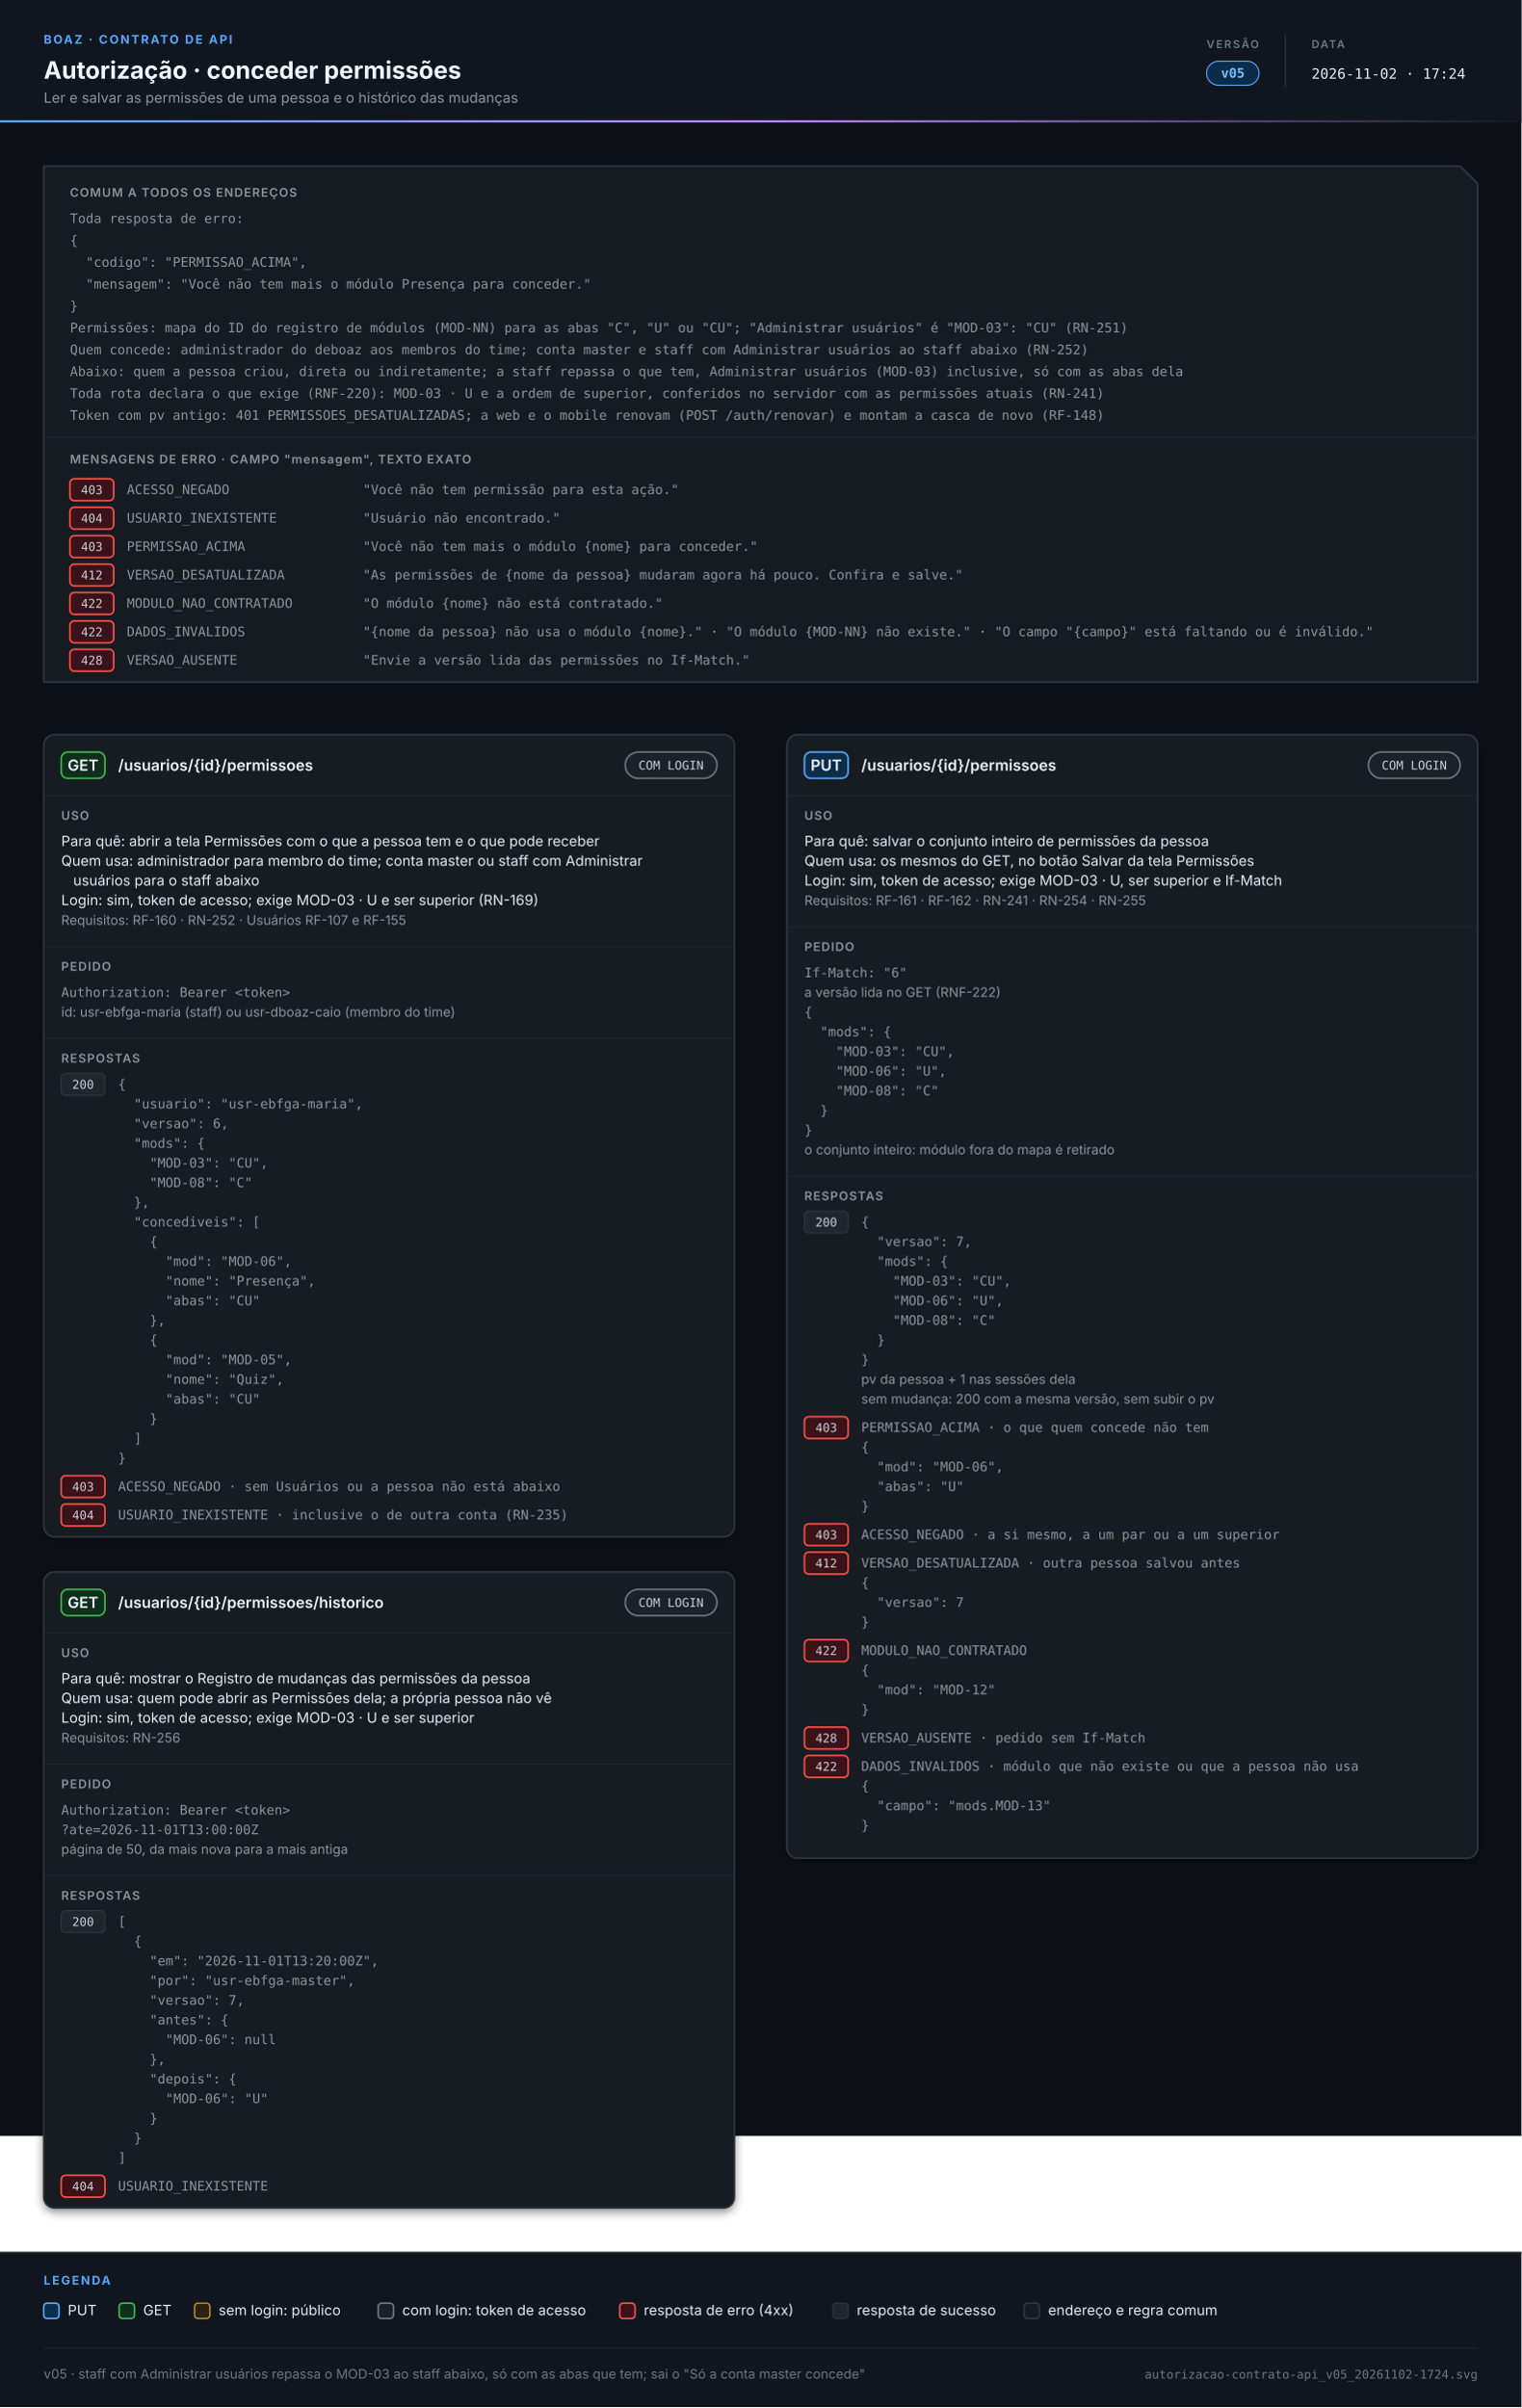
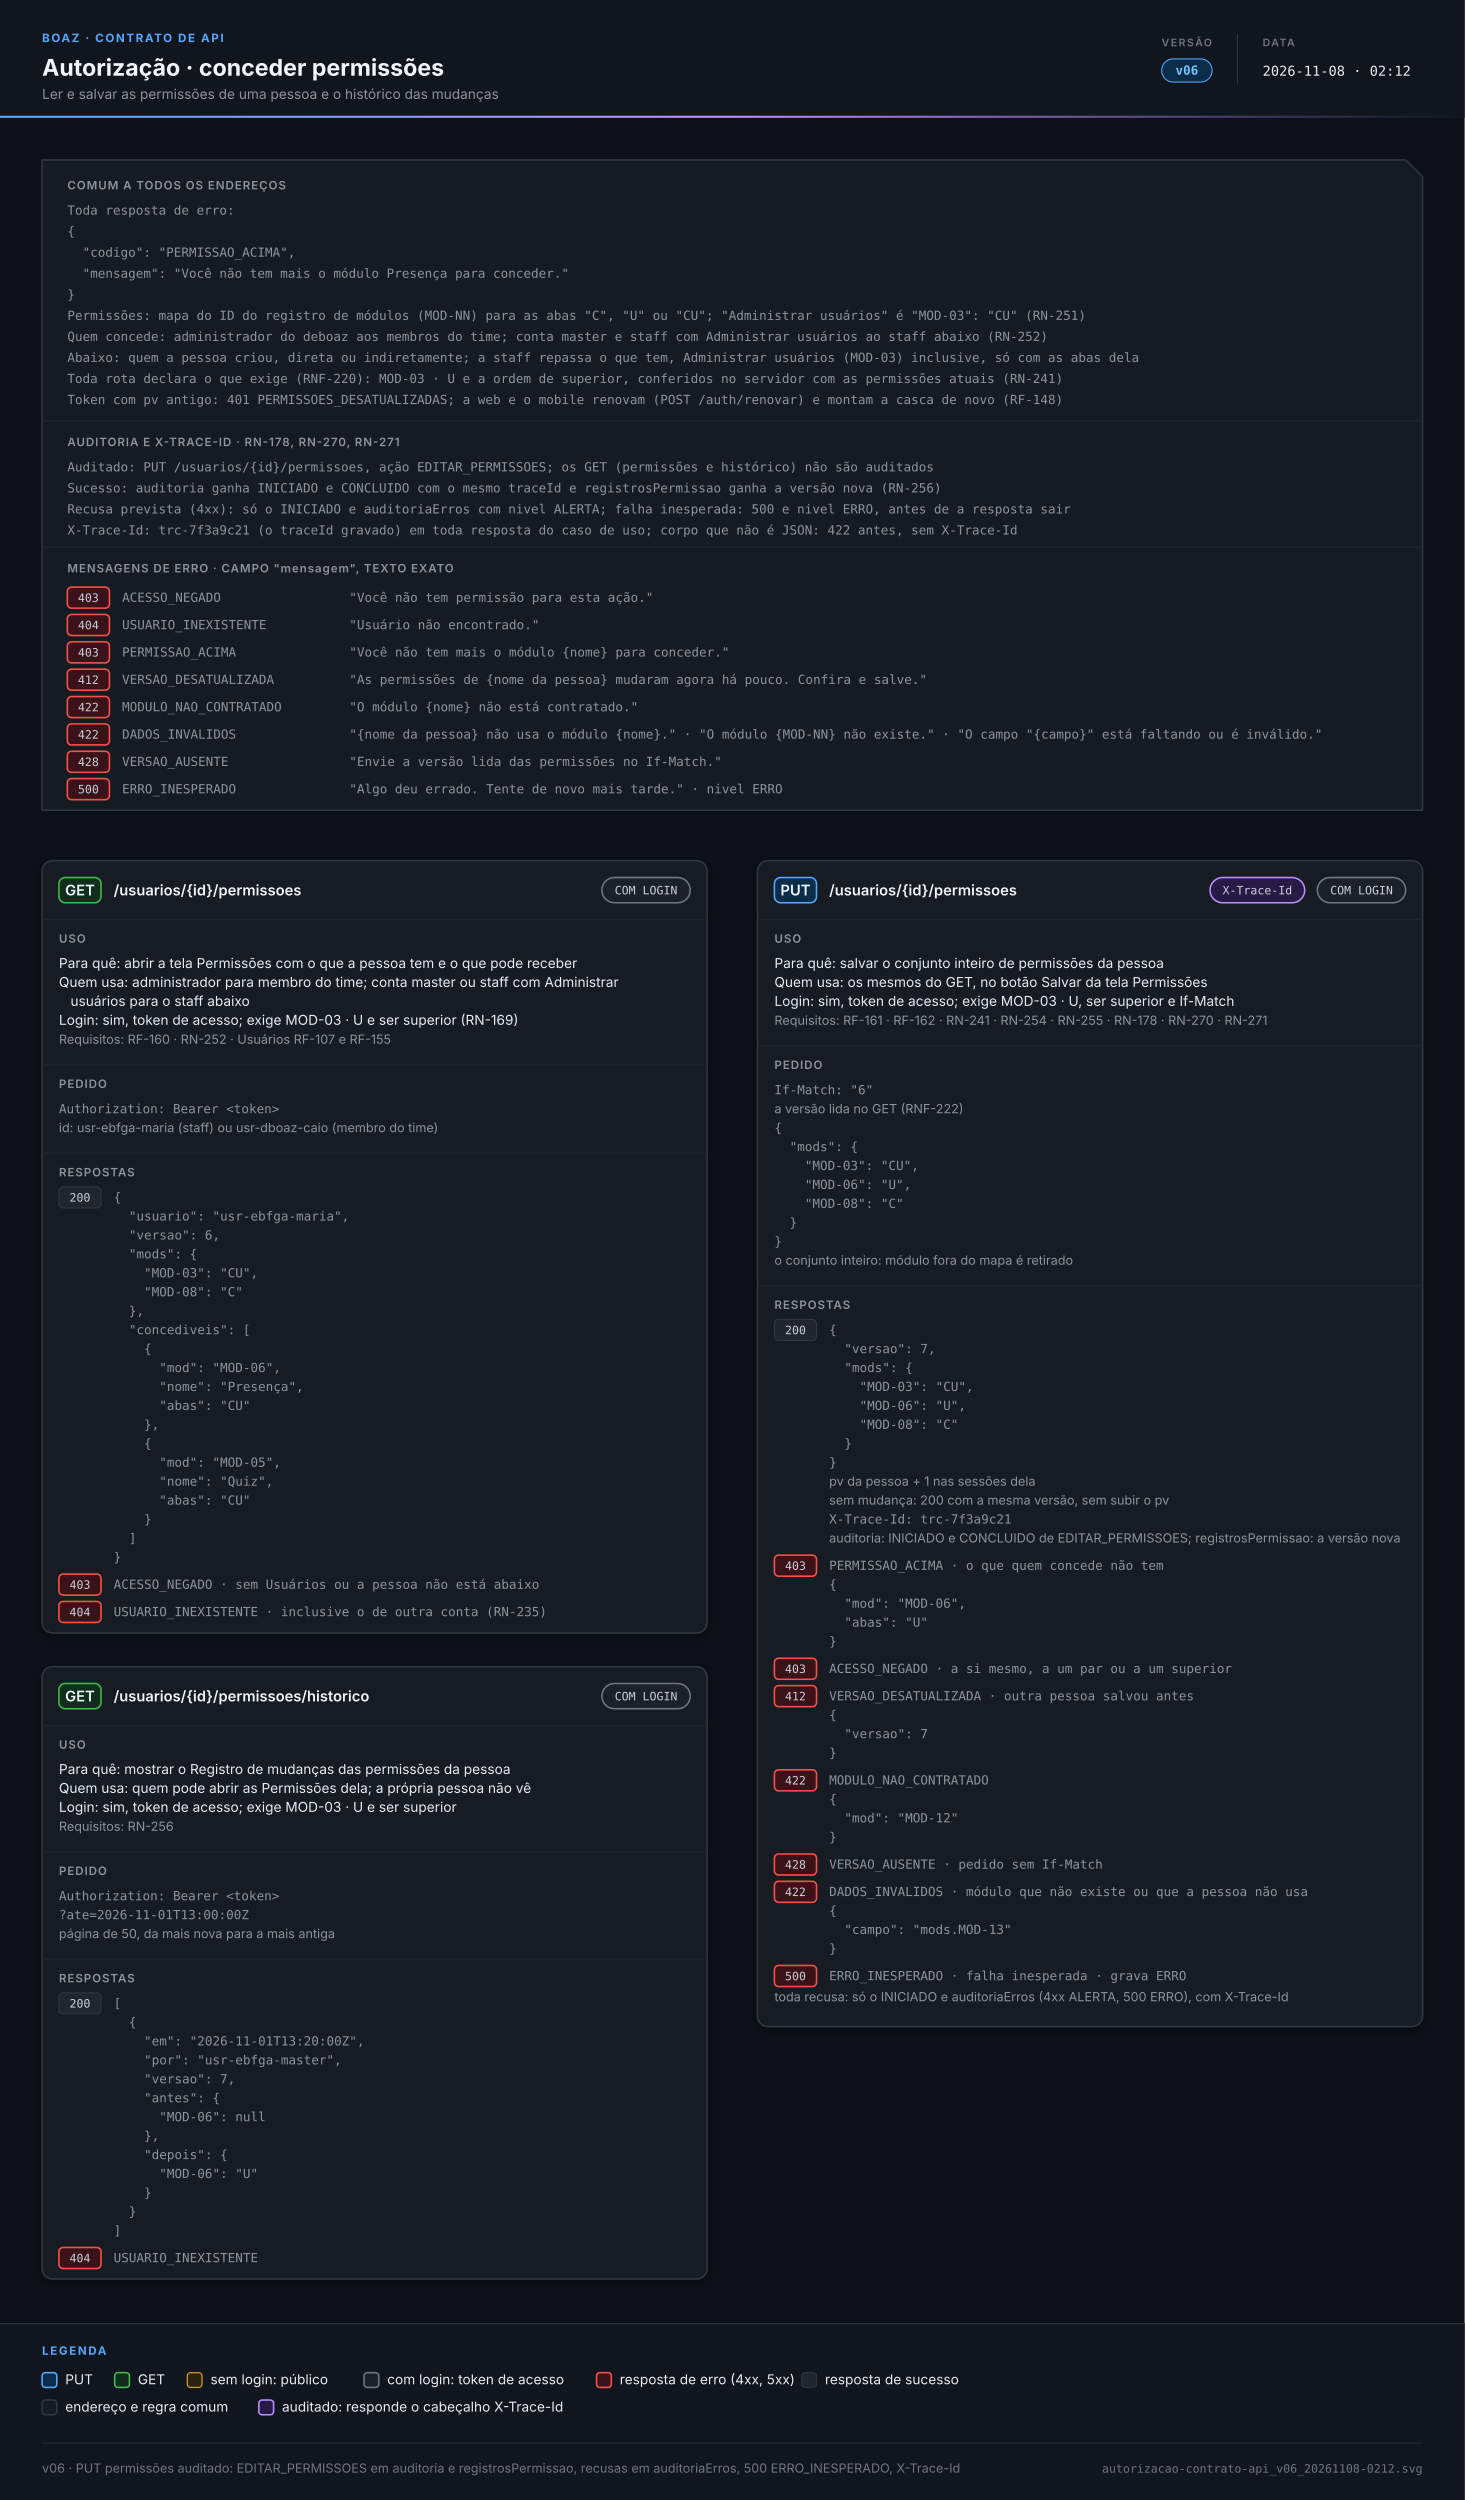
- <svg xmlns="http://www.w3.org/2000/svg" viewBox="0 0 1392 2202" width="1392" height="2202">
+ <svg xmlns="http://www.w3.org/2000/svg" viewBox="0 0 1392 2376" width="1392" height="2376">
  <style>
    /* ── base ─────────────────────────────────────────── */
    .bg            { fill: #0d1117; }
    :root          { background: #0d1117; } /* aberto sozinho no navegador, o fundo escuro cobre a janela toda */
    text           { font-family: Inter, "Segoe UI", Roboto, "Helvetica Neue", Helvetica, Arial, sans-serif; font-size: 13px; fill: #e6edf3; }
    .title         { font-size: 22px; font-weight: 700; fill: #f0f6fc; }
    .subtitle      { font-size: 13px; fill: #8b949e; }
    .section       { font-size: 12px; font-weight: 700; letter-spacing: 0.12em; fill: #58a6ff; }
    .label         { font-size: 13px; fill: #e6edf3; }
    .label-strong  { font-size: 14px; font-weight: 600; fill: #f0f6fc; }
    .label-underline { text-decoration: underline; }
    .muted         { font-size: 12px; fill: #8b949e; }
    .mono          { font-family: "JetBrains Mono", "SF Mono", Menlo, Consolas, monospace; font-size: 12px; fill: #8b949e; }
    .divider       { stroke: #21262d; stroke-width: 1; }
    .panel         { fill: #10151c; stroke: #21262d; stroke-width: 1; }

    /* ── nós: uma cor por papel, no máximo 4 por diagrama ── */
    .node          { fill: #161b22; stroke: #30363d; stroke-width: 1.5; }
    .node-face     { fill: #21262d; stroke: #30363d; stroke-width: 1.5; stroke-linejoin: round; }
    .node-blue     { fill: #0c2d4a; stroke: #58a6ff; stroke-width: 1.5; }
    .node-green    { fill: #0f2e1b; stroke: #3fb950; stroke-width: 1.5; }
    .node-purple   { fill: #271a45; stroke: #bc8cff; stroke-width: 1.5; }
    .node-orange   { fill: #3a2410; stroke: #f0883e; stroke-width: 1.5; }
    .node-red      { fill: #3b1219; stroke: #f85149; stroke-width: 1.5; }
    .node-external { fill: #1c2128; stroke: #6e7681; stroke-width: 1.5; }

    /* ── fronteiras (conta, região, rede, módulo) ─────── */
    .boundary       { fill: #161b22; fill-opacity: 0.35; stroke: #484f58; stroke-width: 1.2; stroke-dasharray: 6 4; }
    .boundary-label { font-size: 11px; font-weight: 600; letter-spacing: 0.08em; fill: #8b949e; }

    /* ── arestas e comunicação ─────────────────────────── */
    .edge          { fill: none; stroke: #8b949e; stroke-width: 1.5; }
    .edge-accent   { fill: none; stroke: #58a6ff; stroke-width: 1.8; }
    .edge-async    { stroke-dasharray: 6 4; }
    .edge-data     { stroke-dasharray: 1 5; stroke-linecap: round; stroke-width: 2.2; }
    .edge-label-bg { fill: #0d1117; }
    .arrow-head    { fill: #8b949e; }
    .arrow-accent  { fill: #58a6ff; }
    .lifeline      { stroke: #30363d; stroke-width: 1.2; stroke-dasharray: 4 4; }
    .chip          { fill: #21262d; stroke: #30363d; stroke-width: 1; }
    .chip-text     { font-family: "JetBrains Mono", "SF Mono", Menlo, Consolas, monospace; font-size: 11px; fill: #c9d1d9; }

    /* ── ícones neutros (#ic-*, #uml-*) ───────────────── */
    .ico           { fill: none; stroke: #c9d1d9; stroke-width: 1.5; stroke-linecap: round; stroke-linejoin: round; }
    .ico-fill      { fill: #c9d1d9; }
    .ico-solid     { fill: #161b22; stroke: #c9d1d9; stroke-width: 1.5; stroke-linejoin: round; }

    /* ── notação UML ───────────────────────────────────── */
    .ink           { fill: #e6edf3; }
    .ink-ring      { fill: none; stroke: #e6edf3; stroke-width: 1.5; }
    .node-note     { fill: #2b2311; stroke: #d29922; stroke-width: 1.2; }
    .uml-keyword   { font-size: 11px; font-style: italic; fill: #8b949e; }
    .activation    { fill: #21262d; stroke: #8b949e; stroke-width: 1.2; }
    .frame-tag     { fill: #21262d; stroke: #484f58; stroke-width: 1.2; }
    .frame-op      { font-size: 11px; font-weight: 700; fill: #c9d1d9; }
    .arrow-open    { fill: none; stroke: #8b949e; stroke-width: 1.4; stroke-linejoin: round; }
    .arrow-hollow  { fill: #0d1117; stroke: #8b949e; stroke-width: 1.2; stroke-linejoin: round; }

    /* ── marca d'água: topo e rodapé (seção 7) ────────── */
    .wm-band       { fill: #11161e; }
    .wm-accent     { fill: url(#marca-acento); }
    .wm-sep        { stroke: #30363d; stroke-width: 1; }
    .wm-frame      { fill: none; stroke: #30363d; stroke-width: 1; }
    .wm-eyebrow    { font-size: 11px; font-weight: 700; letter-spacing: 0.14em; fill: #58a6ff; }
    .wm-meta-label { font-size: 10px; font-weight: 600; letter-spacing: 0.14em; fill: #6e7681; }
    .wm-meta-value { font-family: "JetBrains Mono", "SF Mono", Menlo, Consolas, monospace; font-size: 13px; fill: #e6edf3; }
    .wm-badge      { fill: #0c2d4a; stroke: #58a6ff; stroke-width: 1; }
    .wm-badge-text { font-family: "JetBrains Mono", "SF Mono", Menlo, Consolas, monospace; font-size: 12px; font-weight: 700; fill: #79c0ff; }
    .wm-file       { font-family: "JetBrains Mono", "SF Mono", Menlo, Consolas, monospace; font-size: 11px; fill: #6e7681; }
    .footer        { font-size: 12px; fill: #6e7681; }
  </style>
  <defs>
    <filter id="sombra" x="-10%" y="-10%" width="120%" height="140%">
      <feDropShadow dx="0" dy="3" stdDeviation="4" flood-color="#000000" flood-opacity="0.45" />
    </filter>
    <linearGradient id="marca-acento" x1="0" y1="0" x2="1" y2="0">
      <stop offset="0" stop-color="#58a6ff" />
      <stop offset="0.5" stop-color="#bc8cff" />
      <stop offset="1" stop-color="#bc8cff" stop-opacity="0" />
    </linearGradient>
  </defs>
-   <rect class="bg" x="0" y="0" width="1392" height="1954" />
+   <rect class="bg" x="0" y="0" width="1392" height="2376" />
  <g id="marca-topo">
    <rect class="wm-band" x="0" y="0" width="1392" height="112" />
    <rect class="wm-accent" x="0" y="110" width="1392" height="2" />
    <text class="wm-eyebrow" x="40" y="40">BOAZ · CONTRATO DE API</text>
    <text class="title" x="40" y="72">Autorização · conceder permissões</text>
    <text class="subtitle" x="40" y="94">Ler e salvar as permissões de uma pessoa e o histórico das mudanças</text>
    <text class="wm-meta-label" x="1104" y="44">VERSÃO</text>
    <rect class="wm-badge" x="1104" y="56" width="48" height="22" rx="11" />
-     <text class="wm-badge-text" x="1128" y="71" text-anchor="middle">v05</text>
+     <text class="wm-badge-text" x="1128" y="71" text-anchor="middle">v06</text>
    <line class="wm-sep" x1="1176" y1="32" x2="1176" y2="80" />
    <text class="wm-meta-label" x="1200" y="44">DATA</text>
-     <text class="wm-meta-value" x="1200" y="72">2026-11-02 · 17:24</text>
+     <text class="wm-meta-value" x="1200" y="72">2026-11-08 · 02:12</text>
  </g>
  <g id="comum">
-     <path class="node" d="M40,152 H1336 L1352,168 V624 H40 Z" />
+     <path class="node" d="M40,152 H1336 L1352,168 V770 H40 Z" />
    <text class="boundary-label" x="64" y="180">COMUM A TODOS OS ENDEREÇOS</text>
    <text class="mono" x="64" y="204">Toda resposta de erro:</text>
    <text class="mono" x="64" y="224">{</text>
    <text class="mono" x="64" y="244" xml:space="preserve">  "codigo": "PERMISSAO_ACIMA",</text>
    <text class="mono" x="64" y="264" xml:space="preserve">  "mensagem": "Você não tem mais o módulo Presença para conceder."</text>
    <text class="mono" x="64" y="284">}</text>
    <text class="mono" x="64" y="304">Permissões: mapa do ID do registro de módulos (MOD-NN) para as abas "C", "U" ou "CU"; "Administrar usuários" é "MOD-03": "CU" (RN-251)</text>
    <text class="mono" x="64" y="324">Quem concede: administrador do deboaz aos membros do time; conta master e staff com Administrar usuários ao staff abaixo (RN-252)</text>
    <text class="mono" x="64" y="344">Abaixo: quem a pessoa criou, direta ou indiretamente; a staff repassa o que tem, Administrar usuários (MOD-03) inclusive, só com as abas dela</text>
    <text class="mono" x="64" y="364">Toda rota declara o que exige (RNF-220): MOD-03 · U e a ordem de superior, conferidos no servidor com as permissões atuais (RN-241)</text>
    <text class="mono" x="64" y="384">Token com pv antigo: 401 PERMISSOES_DESATUALIZADAS; a web e o mobile renovam (POST /auth/renovar) e montam a casca de novo (RF-148)</text>
    <line class="divider" x1="40" y1="400" x2="1352" y2="400" />
-     <text class="boundary-label" x="64" y="424">MENSAGENS DE ERRO · CAMPO "mensagem", TEXTO EXATO</text>
-     <rect class="node-red" x="64" y="438" width="40" height="20" rx="4" />
-     <text class="chip-text" x="84" y="452" text-anchor="middle">403</text>
-     <text class="mono" x="116" y="452">ACESSO_NEGADO</text>
-     <text class="mono" x="332" y="452">"Você não tem permissão para esta ação."</text>
-     <rect class="node-red" x="64" y="464" width="40" height="20" rx="4" />
-     <text class="chip-text" x="84" y="478" text-anchor="middle">404</text>
-     <text class="mono" x="116" y="478">USUARIO_INEXISTENTE</text>
-     <text class="mono" x="332" y="478">"Usuário não encontrado."</text>
-     <rect class="node-red" x="64" y="490" width="40" height="20" rx="4" />
-     <text class="chip-text" x="84" y="504" text-anchor="middle">403</text>
-     <text class="mono" x="116" y="504">PERMISSAO_ACIMA</text>
-     <text class="mono" x="332" y="504">"Você não tem mais o módulo {nome} para conceder."</text>
-     <rect class="node-red" x="64" y="516" width="40" height="20" rx="4" />
-     <text class="chip-text" x="84" y="530" text-anchor="middle">412</text>
-     <text class="mono" x="116" y="530">VERSAO_DESATUALIZADA</text>
-     <text class="mono" x="332" y="530">"As permissões de {nome da pessoa} mudaram agora há pouco. Confira e salve."</text>
-     <rect class="node-red" x="64" y="542" width="40" height="20" rx="4" />
-     <text class="chip-text" x="84" y="556" text-anchor="middle">422</text>
-     <text class="mono" x="116" y="556">MODULO_NAO_CONTRATADO</text>
-     <text class="mono" x="332" y="556">"O módulo {nome} não está contratado."</text>
-     <rect class="node-red" x="64" y="568" width="40" height="20" rx="4" />
-     <text class="chip-text" x="84" y="582" text-anchor="middle">422</text>
-     <text class="mono" x="116" y="582">DADOS_INVALIDOS</text>
-     <text class="mono" x="332" y="582">"{nome da pessoa} não usa o módulo {nome}." · "O módulo {MOD-NN} não existe." · "O campo "{campo}" está faltando ou é inválido."</text>
-     <rect class="node-red" x="64" y="594" width="40" height="20" rx="4" />
-     <text class="chip-text" x="84" y="608" text-anchor="middle">428</text>
-     <text class="mono" x="116" y="608">VERSAO_AUSENTE</text>
-     <text class="mono" x="332" y="608">"Envie a versão lida das permissões no If-Match."</text>
+     <text class="boundary-label" x="64" y="544">MENSAGENS DE ERRO · CAMPO "mensagem", TEXTO EXATO</text>
+     <text class="boundary-label" x="64" y="424">AUDITORIA E X-TRACE-ID · RN-178, RN-270, RN-271</text>
+     <text class="mono" x="64" y="448">Auditado: PUT /usuarios/{id}/permissoes, ação EDITAR_PERMISSOES; os GET (permissões e histórico) não são auditados</text>
+     <text class="mono" x="64" y="468">Sucesso: auditoria ganha INICIADO e CONCLUIDO com o mesmo traceId e registrosPermissao ganha a versão nova (RN-256)</text>
+     <text class="mono" x="64" y="488">Recusa prevista (4xx): só o INICIADO e auditoriaErros com nivel ALERTA; falha inesperada: 500 e nivel ERRO, antes de a resposta sair</text>
+     <text class="mono" x="64" y="508">X-Trace-Id: trc-7f3a9c21 (o traceId gravado) em toda resposta do caso de uso; corpo que não é JSON: 422 antes, sem X-Trace-Id</text>
+     <line class="divider" x1="40" y1="520" x2="1352" y2="520" />
+     <rect class="node-red" x="64" y="558" width="40" height="20" rx="4" />
+     <text class="chip-text" x="84" y="572" text-anchor="middle">403</text>
+     <text class="mono" x="116" y="572">ACESSO_NEGADO</text>
+     <text class="mono" x="332" y="572">"Você não tem permissão para esta ação."</text>
+     <rect class="node-red" x="64" y="584" width="40" height="20" rx="4" />
+     <text class="chip-text" x="84" y="598" text-anchor="middle">404</text>
+     <text class="mono" x="116" y="598">USUARIO_INEXISTENTE</text>
+     <text class="mono" x="332" y="598">"Usuário não encontrado."</text>
+     <rect class="node-red" x="64" y="610" width="40" height="20" rx="4" />
+     <text class="chip-text" x="84" y="624" text-anchor="middle">403</text>
+     <text class="mono" x="116" y="624">PERMISSAO_ACIMA</text>
+     <text class="mono" x="332" y="624">"Você não tem mais o módulo {nome} para conceder."</text>
+     <rect class="node-red" x="64" y="636" width="40" height="20" rx="4" />
+     <text class="chip-text" x="84" y="650" text-anchor="middle">412</text>
+     <text class="mono" x="116" y="650">VERSAO_DESATUALIZADA</text>
+     <text class="mono" x="332" y="650">"As permissões de {nome da pessoa} mudaram agora há pouco. Confira e salve."</text>
+     <rect class="node-red" x="64" y="662" width="40" height="20" rx="4" />
+     <text class="chip-text" x="84" y="676" text-anchor="middle">422</text>
+     <text class="mono" x="116" y="676">MODULO_NAO_CONTRATADO</text>
+     <text class="mono" x="332" y="676">"O módulo {nome} não está contratado."</text>
+     <rect class="node-red" x="64" y="688" width="40" height="20" rx="4" />
+     <text class="chip-text" x="84" y="702" text-anchor="middle">422</text>
+     <text class="mono" x="116" y="702">DADOS_INVALIDOS</text>
+     <text class="mono" x="332" y="702">"{nome da pessoa} não usa o módulo {nome}." · "O módulo {MOD-NN} não existe." · "O campo "{campo}" está faltando ou é inválido."</text>
+     <rect class="node-red" x="64" y="714" width="40" height="20" rx="4" />
+     <text class="chip-text" x="84" y="728" text-anchor="middle">428</text>
+     <text class="mono" x="116" y="728">VERSAO_AUSENTE</text>
+     <text class="mono" x="332" y="728">"Envie a versão lida das permissões no If-Match."</text>
+     <rect class="node-red" x="64" y="740" width="40" height="20" rx="4" />
+     <text class="chip-text" x="84" y="754" text-anchor="middle">500</text>
+     <text class="mono" x="116" y="754">ERRO_INESPERADO</text>
+     <text class="mono" x="332" y="754">"Algo deu errado. Tente de novo mais tarde." · nivel ERRO</text>
  </g>
-   <g id="enderecos" transform="translate(0,248)">
+   <g id="enderecos" transform="translate(0,394)">
    <g id="ep-get-usuarios-id-permissoes">
      <g filter="url(#sombra)">
        <rect class="node" x="40" y="424" width="632" height="734" rx="10" />
      </g>
      <rect class="node-green" x="56" y="440" width="40" height="24" rx="6" />
      <text class="label-strong" x="76.0" y="457" text-anchor="middle">GET</text>
      <text class="label-strong" x="108" y="457">/usuarios/{id}/permissoes</text>
      <rect class="node-external" x="572" y="440" width="84" height="24" rx="12" />
      <text class="chip-text" x="614.0" y="456" text-anchor="middle">COM LOGIN</text>
      <line class="divider" x1="40" y1="480" x2="672" y2="480" />
      <text class="boundary-label" x="56" y="502">USO</text>
      <text class="label" x="56" y="526">Para quê: abrir a tela Permissões com o que a pessoa tem e o que pode receber</text>
      <text class="label" x="56" y="544">Quem usa: administrador para membro do time; conta master ou staff com Administrar</text>
      <text class="label" x="56" y="562" xml:space="preserve">   usuários para o staff abaixo</text>
      <text class="label" x="56" y="580">Login: sim, token de acesso; exige MOD-03 · U e ser superior (RN-169)</text>
      <text class="muted" x="56" y="598">Requisitos: RF-160 · RN-252 · Usuários RF-107 e RF-155</text>
      <line class="divider" x1="40" y1="618" x2="672" y2="618" />
      <text class="boundary-label" x="56" y="640">PEDIDO</text>
      <text class="mono" x="56" y="664">Authorization: Bearer &lt;token&gt;</text>
      <text class="muted" x="56" y="682">id: usr-ebfga-maria (staff) ou usr-dboaz-caio (membro do time)</text>
      <line class="divider" x1="40" y1="702" x2="672" y2="702" />
      <text class="boundary-label" x="56" y="724">RESPOSTAS</text>
      <rect class="chip" x="56" y="734" width="40" height="20" rx="4" />
      <text class="chip-text" x="76" y="748" text-anchor="middle">200</text>
      <text class="mono" x="108" y="748">{</text>
      <text class="mono" x="108" y="766" xml:space="preserve">  "usuario": "usr-ebfga-maria",</text>
      <text class="mono" x="108" y="784" xml:space="preserve">  "versao": 6,</text>
      <text class="mono" x="108" y="802" xml:space="preserve">  "mods": {</text>
      <text class="mono" x="108" y="820" xml:space="preserve">    "MOD-03": "CU",</text>
      <text class="mono" x="108" y="838" xml:space="preserve">    "MOD-08": "C"</text>
      <text class="mono" x="108" y="856" xml:space="preserve">  },</text>
      <text class="mono" x="108" y="874" xml:space="preserve">  "concediveis": [</text>
      <text class="mono" x="108" y="892" xml:space="preserve">    {</text>
      <text class="mono" x="108" y="910" xml:space="preserve">      "mod": "MOD-06",</text>
      <text class="mono" x="108" y="928" xml:space="preserve">      "nome": "Presença",</text>
      <text class="mono" x="108" y="946" xml:space="preserve">      "abas": "CU"</text>
      <text class="mono" x="108" y="964" xml:space="preserve">    },</text>
      <text class="mono" x="108" y="982" xml:space="preserve">    {</text>
      <text class="mono" x="108" y="1000" xml:space="preserve">      "mod": "MOD-05",</text>
      <text class="mono" x="108" y="1018" xml:space="preserve">      "nome": "Quiz",</text>
      <text class="mono" x="108" y="1036" xml:space="preserve">      "abas": "CU"</text>
      <text class="mono" x="108" y="1054" xml:space="preserve">    }</text>
      <text class="mono" x="108" y="1072" xml:space="preserve">  ]</text>
      <text class="mono" x="108" y="1090">}</text>
      <rect class="node-red" x="56" y="1102" width="40" height="20" rx="4" />
      <text class="chip-text" x="76" y="1116" text-anchor="middle">403</text>
      <text class="mono" x="108" y="1116">ACESSO_NEGADO · sem Usuários ou a pessoa não está abaixo</text>
      <rect class="node-red" x="56" y="1128" width="40" height="20" rx="4" />
      <text class="chip-text" x="76" y="1142" text-anchor="middle">404</text>
      <text class="mono" x="108" y="1142">USUARIO_INEXISTENTE · inclusive o de outra conta (RN-235)</text>
    </g>
    <g id="ep-put-usuarios-id-permissoes">
      <g filter="url(#sombra)">
-         <rect class="node" x="720" y="424" width="632" height="1028" rx="10" />
+         <rect class="node" x="720" y="424" width="632" height="1108" rx="10" />
      </g>
      <rect class="node-blue" x="736" y="440" width="40" height="24" rx="6" />
      <text class="label-strong" x="756.0" y="457" text-anchor="middle">PUT</text>
      <text class="label-strong" x="788" y="457">/usuarios/{id}/permissoes</text>
      <rect class="node-external" x="1252" y="440" width="84" height="24" rx="12" />
      <text class="chip-text" x="1294.0" y="456" text-anchor="middle">COM LOGIN</text>
+       <rect class="node-purple" x="1150" y="440" width="90" height="24" rx="12" />
+       <text class="chip-text" x="1195.0" y="456" text-anchor="middle">X-Trace-Id</text>
      <line class="divider" x1="720" y1="480" x2="1352" y2="480" />
      <text class="boundary-label" x="736" y="502">USO</text>
      <text class="label" x="736" y="526">Para quê: salvar o conjunto inteiro de permissões da pessoa</text>
      <text class="label" x="736" y="544">Quem usa: os mesmos do GET, no botão Salvar da tela Permissões</text>
      <text class="label" x="736" y="562">Login: sim, token de acesso; exige MOD-03 · U, ser superior e If-Match</text>
-       <text class="muted" x="736" y="580">Requisitos: RF-161 · RF-162 · RN-241 · RN-254 · RN-255</text>
+       <text class="muted" x="736" y="580">Requisitos: RF-161 · RF-162 · RN-241 · RN-254 · RN-255 · RN-178 · RN-270 · RN-271</text>
      <line class="divider" x1="720" y1="600" x2="1352" y2="600" />
      <text class="boundary-label" x="736" y="622">PEDIDO</text>
      <text class="mono" x="736" y="646">If-Match: "6"</text>
      <text class="muted" x="736" y="664">a versão lida no GET (RNF-222)</text>
      <text class="mono" x="736" y="682">{</text>
      <text class="mono" x="736" y="700" xml:space="preserve">  "mods": {</text>
      <text class="mono" x="736" y="718" xml:space="preserve">    "MOD-03": "CU",</text>
      <text class="mono" x="736" y="736" xml:space="preserve">    "MOD-06": "U",</text>
      <text class="mono" x="736" y="754" xml:space="preserve">    "MOD-08": "C"</text>
      <text class="mono" x="736" y="772" xml:space="preserve">  }</text>
      <text class="mono" x="736" y="790">}</text>
      <text class="muted" x="736" y="808">o conjunto inteiro: módulo fora do mapa é retirado</text>
      <line class="divider" x1="720" y1="828" x2="1352" y2="828" />
      <text class="boundary-label" x="736" y="850">RESPOSTAS</text>
      <rect class="chip" x="736" y="860" width="40" height="20" rx="4" />
      <text class="chip-text" x="756" y="874" text-anchor="middle">200</text>
      <text class="mono" x="788" y="874">{</text>
      <text class="mono" x="788" y="892" xml:space="preserve">  "versao": 7,</text>
      <text class="mono" x="788" y="910" xml:space="preserve">  "mods": {</text>
      <text class="mono" x="788" y="928" xml:space="preserve">    "MOD-03": "CU",</text>
      <text class="mono" x="788" y="946" xml:space="preserve">    "MOD-06": "U",</text>
      <text class="mono" x="788" y="964" xml:space="preserve">    "MOD-08": "C"</text>
      <text class="mono" x="788" y="982" xml:space="preserve">  }</text>
      <text class="mono" x="788" y="1000">}</text>
      <text class="muted" x="788" y="1018">pv da pessoa + 1 nas sessões dela</text>
      <text class="muted" x="788" y="1036">sem mudança: 200 com a mesma versão, sem subir o pv</text>
-       <rect class="node-red" x="736" y="1048" width="40" height="20" rx="4" />
-       <text class="chip-text" x="756" y="1062" text-anchor="middle">403</text>
-       <text class="mono" x="788" y="1062">PERMISSAO_ACIMA · o que quem concede não tem</text>
-       <text class="mono" x="788" y="1080">{</text>
-       <text class="mono" x="788" y="1098" xml:space="preserve">  "mod": "MOD-06",</text>
-       <text class="mono" x="788" y="1116" xml:space="preserve">  "abas": "U"</text>
-       <text class="mono" x="788" y="1134">}</text>
-       <rect class="node-red" x="736" y="1146" width="40" height="20" rx="4" />
-       <text class="chip-text" x="756" y="1160" text-anchor="middle">403</text>
-       <text class="mono" x="788" y="1160">ACESSO_NEGADO · a si mesmo, a um par ou a um superior</text>
-       <rect class="node-red" x="736" y="1172" width="40" height="20" rx="4" />
-       <text class="chip-text" x="756" y="1186" text-anchor="middle">412</text>
-       <text class="mono" x="788" y="1186">VERSAO_DESATUALIZADA · outra pessoa salvou antes</text>
-       <text class="mono" x="788" y="1204">{</text>
-       <text class="mono" x="788" y="1222" xml:space="preserve">  "versao": 7</text>
-       <text class="mono" x="788" y="1240">}</text>
-       <rect class="node-red" x="736" y="1252" width="40" height="20" rx="4" />
-       <text class="chip-text" x="756" y="1266" text-anchor="middle">422</text>
-       <text class="mono" x="788" y="1266">MODULO_NAO_CONTRATADO</text>
-       <text class="mono" x="788" y="1284">{</text>
-       <text class="mono" x="788" y="1302" xml:space="preserve">  "mod": "MOD-12"</text>
-       <text class="mono" x="788" y="1320">}</text>
-       <rect class="node-red" x="736" y="1332" width="40" height="20" rx="4" />
-       <text class="chip-text" x="756" y="1346" text-anchor="middle">428</text>
-       <text class="mono" x="788" y="1346">VERSAO_AUSENTE · pedido sem If-Match</text>
-       <rect class="node-red" x="736" y="1358" width="40" height="20" rx="4" />
-       <text class="chip-text" x="756" y="1372" text-anchor="middle">422</text>
-       <text class="mono" x="788" y="1372">DADOS_INVALIDOS · módulo que não existe ou que a pessoa não usa</text>
-       <text class="mono" x="788" y="1390">{</text>
-       <text class="mono" x="788" y="1408" xml:space="preserve">  "campo": "mods.MOD-13"</text>
-       <text class="mono" x="788" y="1426">}</text>
+       <text class="mono" x="788" y="1054">X-Trace-Id: trc-7f3a9c21</text>
+       <text class="muted" x="788" y="1072">auditoria: INICIADO e CONCLUIDO de EDITAR_PERMISSOES; registrosPermissao: a versão nova</text>
+       <rect class="node-red" x="736" y="1084" width="40" height="20" rx="4" />
+       <text class="chip-text" x="756" y="1098" text-anchor="middle">403</text>
+       <text class="mono" x="788" y="1098">PERMISSAO_ACIMA · o que quem concede não tem</text>
+       <text class="mono" x="788" y="1116">{</text>
+       <text class="mono" x="788" y="1134" xml:space="preserve">  "mod": "MOD-06",</text>
+       <text class="mono" x="788" y="1152" xml:space="preserve">  "abas": "U"</text>
+       <text class="mono" x="788" y="1170">}</text>
+       <rect class="node-red" x="736" y="1182" width="40" height="20" rx="4" />
+       <text class="chip-text" x="756" y="1196" text-anchor="middle">403</text>
+       <text class="mono" x="788" y="1196">ACESSO_NEGADO · a si mesmo, a um par ou a um superior</text>
+       <rect class="node-red" x="736" y="1208" width="40" height="20" rx="4" />
+       <text class="chip-text" x="756" y="1222" text-anchor="middle">412</text>
+       <text class="mono" x="788" y="1222">VERSAO_DESATUALIZADA · outra pessoa salvou antes</text>
+       <text class="mono" x="788" y="1240">{</text>
+       <text class="mono" x="788" y="1258" xml:space="preserve">  "versao": 7</text>
+       <text class="mono" x="788" y="1276">}</text>
+       <rect class="node-red" x="736" y="1288" width="40" height="20" rx="4" />
+       <text class="chip-text" x="756" y="1302" text-anchor="middle">422</text>
+       <text class="mono" x="788" y="1302">MODULO_NAO_CONTRATADO</text>
+       <text class="mono" x="788" y="1320">{</text>
+       <text class="mono" x="788" y="1338" xml:space="preserve">  "mod": "MOD-12"</text>
+       <text class="mono" x="788" y="1356">}</text>
+       <rect class="node-red" x="736" y="1368" width="40" height="20" rx="4" />
+       <text class="chip-text" x="756" y="1382" text-anchor="middle">428</text>
+       <text class="mono" x="788" y="1382">VERSAO_AUSENTE · pedido sem If-Match</text>
+       <rect class="node-red" x="736" y="1394" width="40" height="20" rx="4" />
+       <text class="chip-text" x="756" y="1408" text-anchor="middle">422</text>
+       <text class="mono" x="788" y="1408">DADOS_INVALIDOS · módulo que não existe ou que a pessoa não usa</text>
+       <text class="mono" x="788" y="1426">{</text>
+       <text class="mono" x="788" y="1444" xml:space="preserve">  "campo": "mods.MOD-13"</text>
+       <text class="mono" x="788" y="1462">}</text>
+       <rect class="node-red" x="736" y="1474" width="40" height="20" rx="4" />
+       <text class="chip-text" x="756" y="1488" text-anchor="middle">500</text>
+       <text class="mono" x="788" y="1488">ERRO_INESPERADO · falha inesperada · grava ERRO</text>
+       <text class="muted" x="736" y="1508">toda recusa: só o INICIADO e auditoriaErros (4xx ALERTA, 500 ERRO), com X-Trace-Id</text>
    </g>
    <g id="ep-get-usuarios-id-permissoes-historico">
      <g filter="url(#sombra)">
        <rect class="node" x="40" y="1190" width="632" height="582" rx="10" />
      </g>
      <rect class="node-green" x="56" y="1206" width="40" height="24" rx="6" />
      <text class="label-strong" x="76.0" y="1223" text-anchor="middle">GET</text>
      <text class="label-strong" x="108" y="1223">/usuarios/{id}/permissoes/historico</text>
      <rect class="node-external" x="572" y="1206" width="84" height="24" rx="12" />
      <text class="chip-text" x="614.0" y="1222" text-anchor="middle">COM LOGIN</text>
      <line class="divider" x1="40" y1="1246" x2="672" y2="1246" />
      <text class="boundary-label" x="56" y="1268">USO</text>
      <text class="label" x="56" y="1292">Para quê: mostrar o Registro de mudanças das permissões da pessoa</text>
      <text class="label" x="56" y="1310">Quem usa: quem pode abrir as Permissões dela; a própria pessoa não vê</text>
      <text class="label" x="56" y="1328">Login: sim, token de acesso; exige MOD-03 · U e ser superior</text>
      <text class="muted" x="56" y="1346">Requisitos: RN-256</text>
      <line class="divider" x1="40" y1="1366" x2="672" y2="1366" />
      <text class="boundary-label" x="56" y="1388">PEDIDO</text>
      <text class="mono" x="56" y="1412">Authorization: Bearer &lt;token&gt;</text>
      <text class="mono" x="56" y="1430">?ate=2026-11-01T13:00:00Z</text>
      <text class="muted" x="56" y="1448">página de 50, da mais nova para a mais antiga</text>
      <line class="divider" x1="40" y1="1468" x2="672" y2="1468" />
      <text class="boundary-label" x="56" y="1490">RESPOSTAS</text>
      <rect class="chip" x="56" y="1500" width="40" height="20" rx="4" />
      <text class="chip-text" x="76" y="1514" text-anchor="middle">200</text>
      <text class="mono" x="108" y="1514">[</text>
      <text class="mono" x="108" y="1532" xml:space="preserve">  {</text>
      <text class="mono" x="108" y="1550" xml:space="preserve">    "em": "2026-11-01T13:20:00Z",</text>
      <text class="mono" x="108" y="1568" xml:space="preserve">    "por": "usr-ebfga-master",</text>
      <text class="mono" x="108" y="1586" xml:space="preserve">    "versao": 7,</text>
      <text class="mono" x="108" y="1604" xml:space="preserve">    "antes": {</text>
      <text class="mono" x="108" y="1622" xml:space="preserve">      "MOD-06": null</text>
      <text class="mono" x="108" y="1640" xml:space="preserve">    },</text>
      <text class="mono" x="108" y="1658" xml:space="preserve">    "depois": {</text>
      <text class="mono" x="108" y="1676" xml:space="preserve">      "MOD-06": "U"</text>
      <text class="mono" x="108" y="1694" xml:space="preserve">    }</text>
      <text class="mono" x="108" y="1712" xml:space="preserve">  }</text>
      <text class="mono" x="108" y="1730">]</text>
      <rect class="node-red" x="56" y="1742" width="40" height="20" rx="4" />
      <text class="chip-text" x="76" y="1756" text-anchor="middle">404</text>
      <text class="mono" x="108" y="1756">USUARIO_INEXISTENTE</text>
    </g>
  </g>
-   <g id="marca-rodape" transform="translate(0,2060)">
-     <rect class="wm-band" x="0" y="0" width="1392" height="142" />
+   <g id="marca-rodape" transform="translate(0,2208)">
+     <rect class="wm-band" x="0" y="0" width="1392" height="168" />
    <line class="wm-sep" x1="0" y1="0.5" x2="1392" y2="0.5" />
    <text class="wm-eyebrow" x="40" y="30">LEGENDA</text>
    <rect class="node-blue" x="40" y="47" width="14" height="14" rx="3" />
    <text class="label" x="62" y="58">PUT</text>
    <rect class="node-green" x="109" y="47" width="14" height="14" rx="3" />
    <text class="label" x="131" y="58">GET</text>
    <rect class="node-note" x="178" y="47" width="14" height="14" rx="3" />
    <text class="label" x="200" y="58">sem login: público</text>
    <rect class="node-external" x="346" y="47" width="14" height="14" rx="3" />
    <text class="label" x="368" y="58">com login: token de acesso</text>
    <rect class="node-red" x="567" y="47" width="14" height="14" rx="3" />
-     <text class="label" x="589" y="58">resposta de erro (4xx)</text>
+     <text class="label" x="589" y="58">resposta de erro (4xx, 5xx)</text>
    <rect class="chip" x="762" y="47" width="14" height="14" rx="3" />
    <text class="label" x="784" y="58">resposta de sucesso</text>
-     <rect class="node" x="937" y="47" width="14" height="14" rx="3" />
-     <text class="label" x="959" y="58">endereço e regra comum</text>
-     <line class="divider" x1="40" y1="88" x2="1352" y2="88" />
-     <text class="footer" x="40" y="116">v05 · staff com Administrar usuários repassa o MOD-03 ao staff abaixo, só com as abas que tem; sai o "Só a conta master concede"</text>
-     <text class="wm-file" x="1352" y="116" text-anchor="end">autorizacao-contrato-api_v05_20261102-1724.svg</text>
+     <rect class="node" x="40" y="73" width="14" height="14" rx="3" />
+     <text class="label" x="62" y="84">endereço e regra comum</text>
+     <rect class="node-purple" x="246" y="73" width="14" height="14" rx="3" />
+     <text class="label" x="268" y="84">auditado: responde o cabeçalho X-Trace-Id</text>
+     <line class="divider" x1="40" y1="114" x2="1352" y2="114" />
+     <text class="footer" x="40" y="142">v06 · PUT permissões auditado: EDITAR_PERMISSOES em auditoria e registrosPermissao, recusas em auditoriaErros, 500 ERRO_INESPERADO, X-Trace-Id</text>
+     <text class="wm-file" x="1352" y="142" text-anchor="end">autorizacao-contrato-api_v06_20261108-0212.svg</text>
  </g>
</svg>
